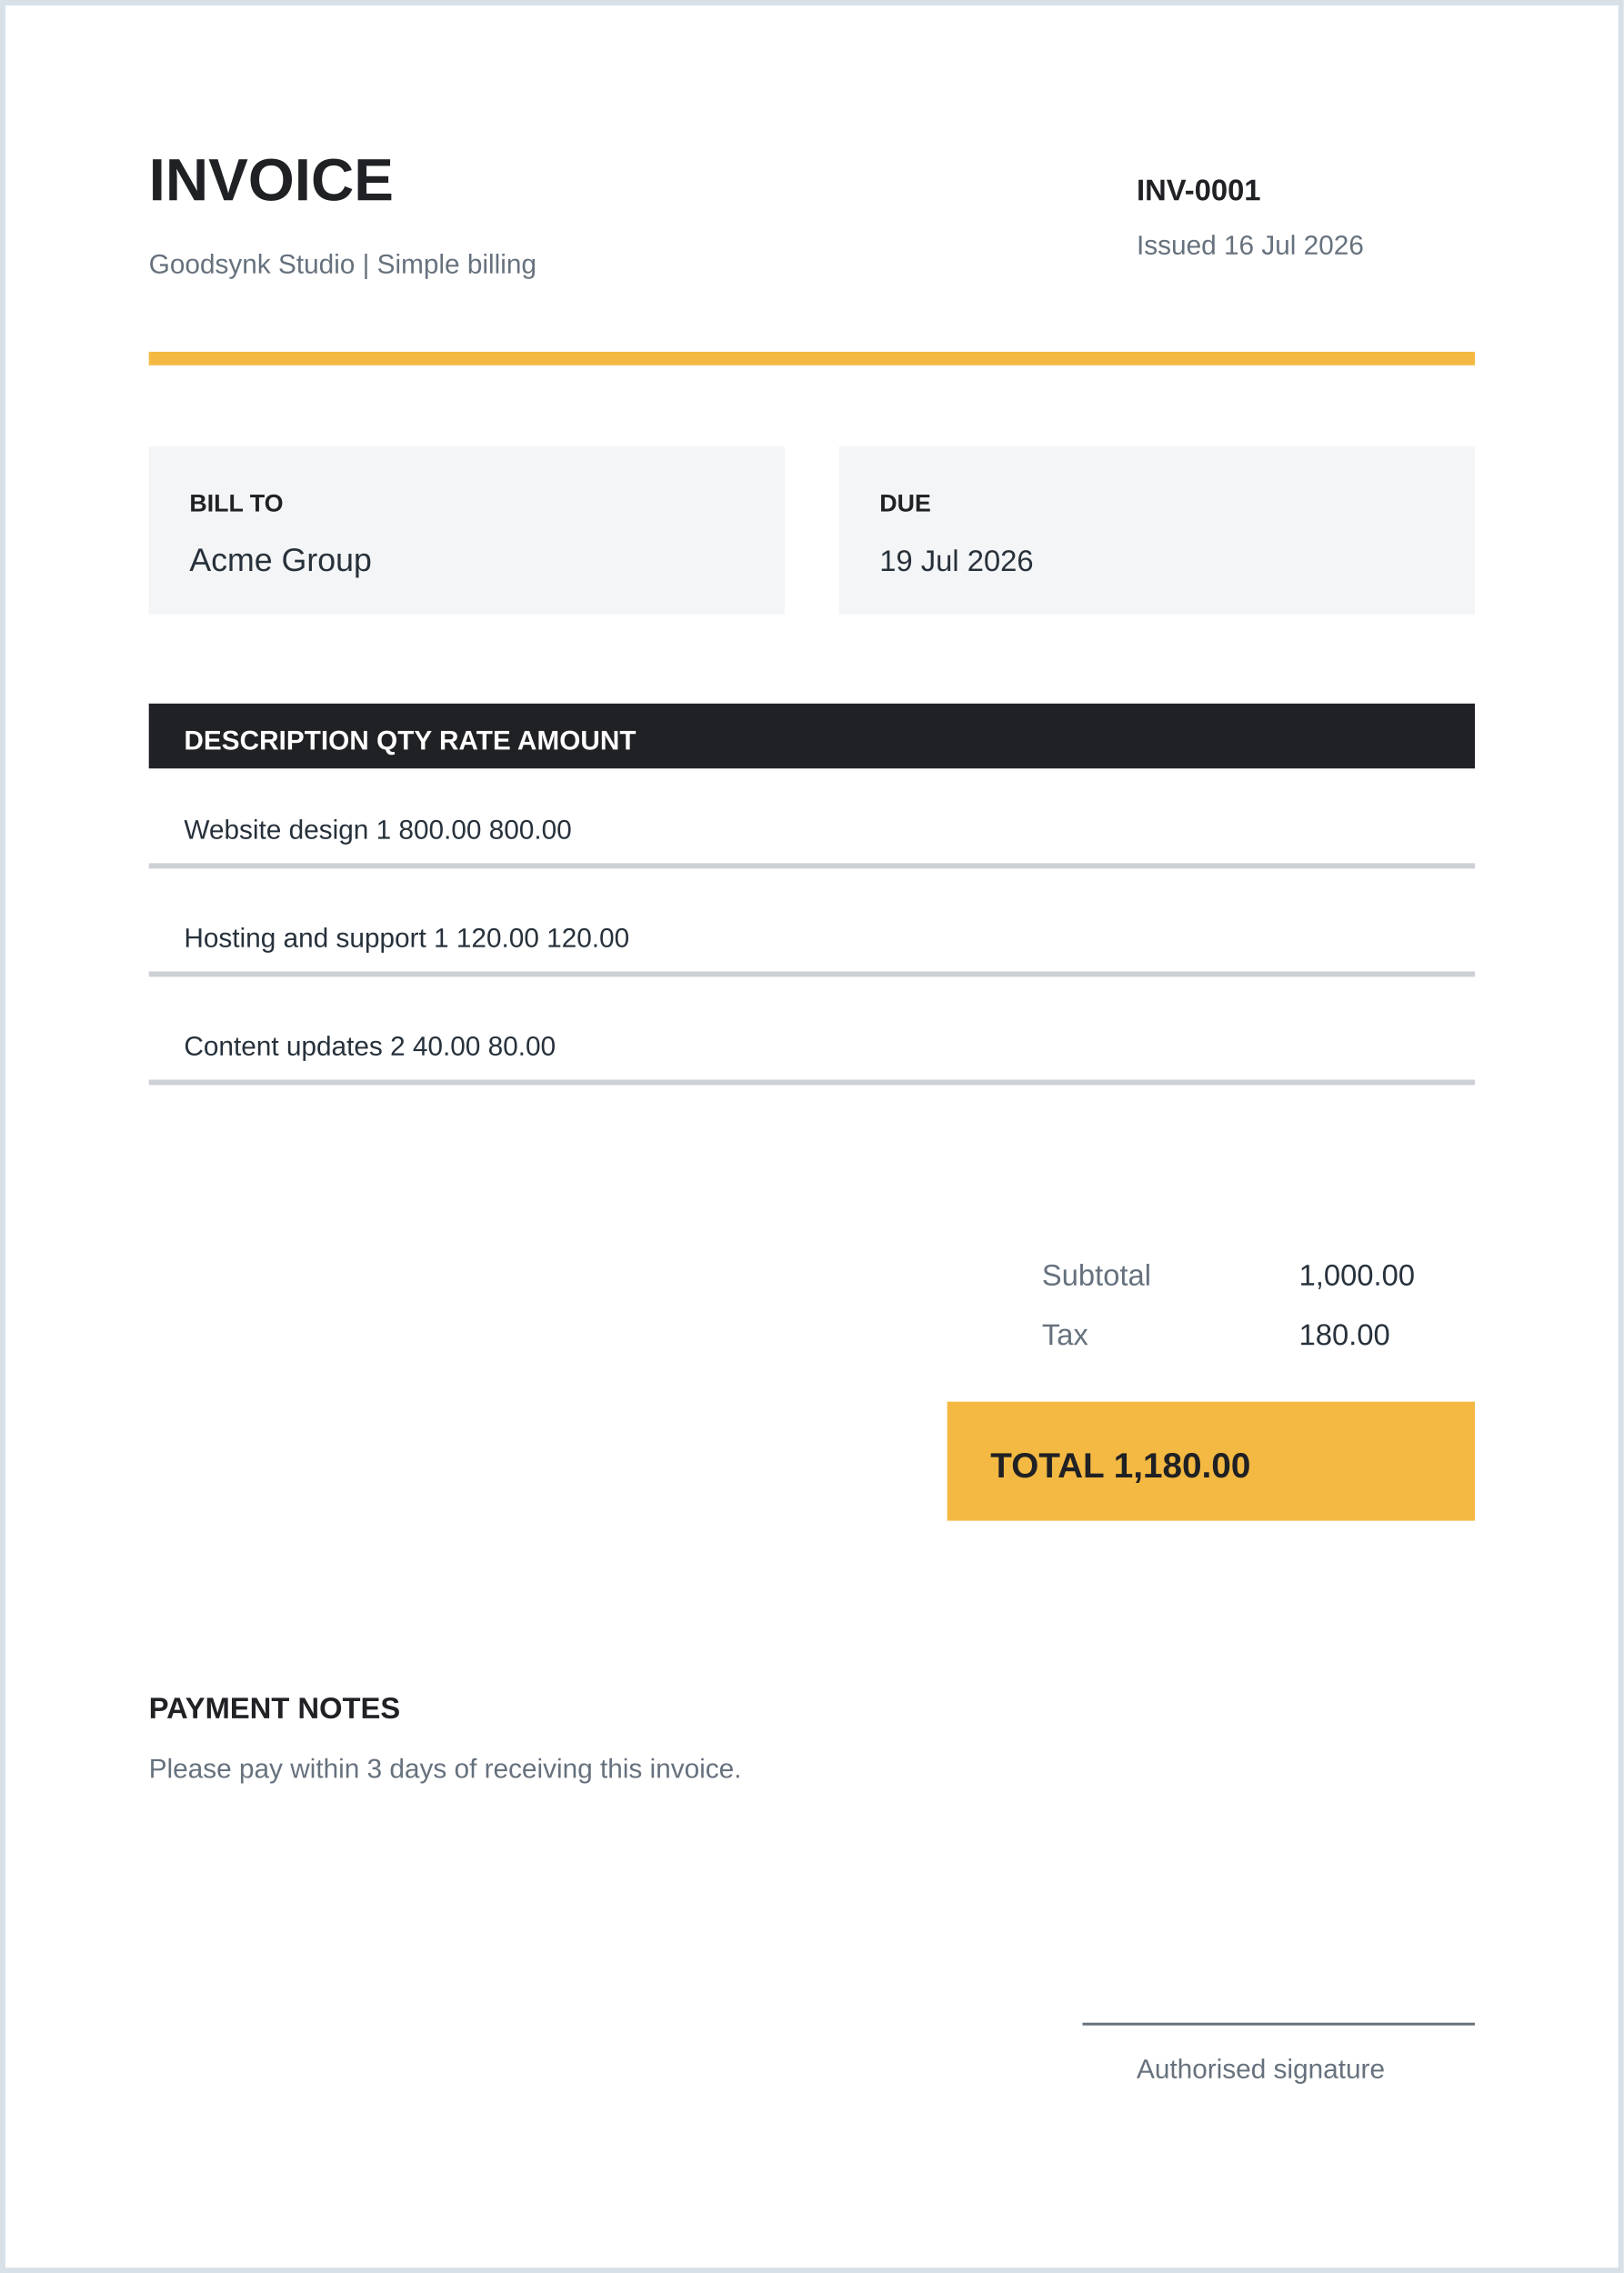
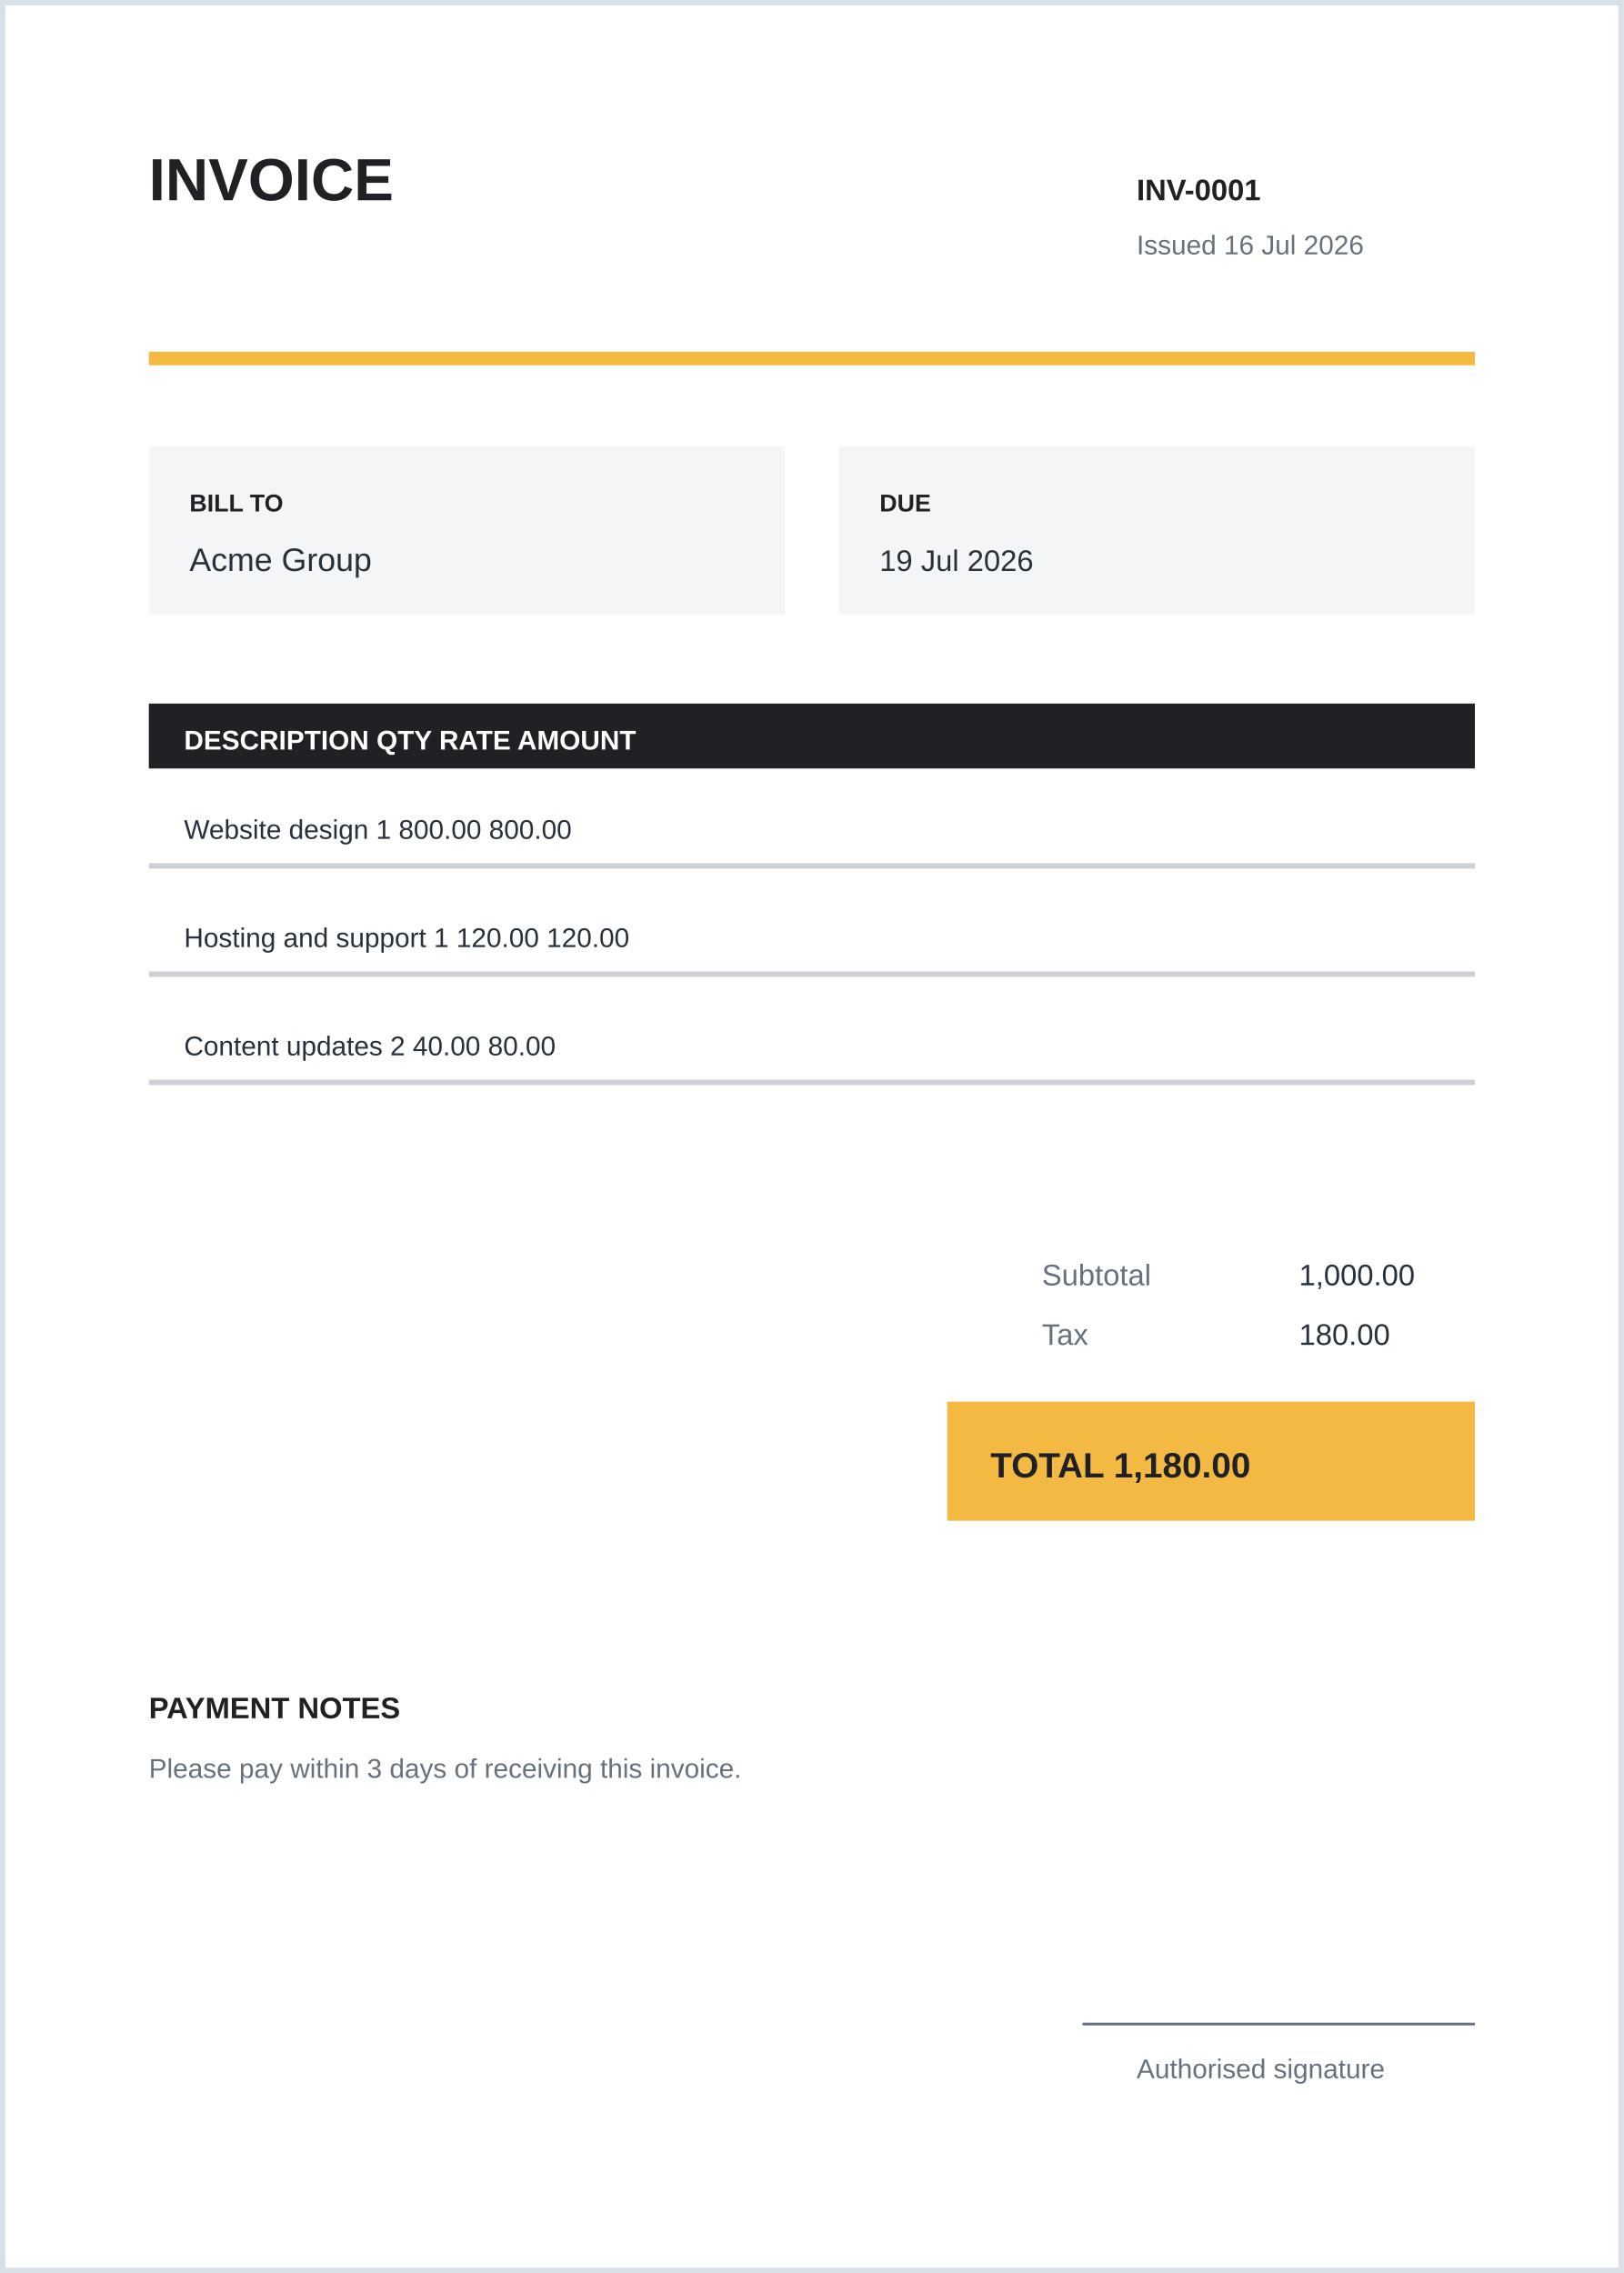
<svg xmlns="http://www.w3.org/2000/svg" viewBox="0 0 600 840">
  <rect width="600" height="840" fill="#fff" />
  <rect x="1" y="1" width="598" height="838" fill="#fff" stroke="#d9e1e8" stroke-width="2" />
  <text x="55" y="74" fill="#202124" font-family="Arial" font-size="22" font-weight="700">INVOICE</text>
-   <text x="55" y="101" fill="#66717d" font-family="Arial" font-size="10">Goodsynk Studio | Simple billing</text>
  <text x="420" y="74" fill="#202124" font-family="Arial" font-size="11" font-weight="700">INV-0001</text>
  <text x="420" y="94" fill="#66717d" font-family="Arial" font-size="10">Issued 16 Jul 2026</text>
  <rect x="55" y="130" width="490" height="5" fill="#f4b942" />
  <rect x="55" y="165" width="235" height="62" fill="#f4f5f6" />
  <rect x="310" y="165" width="235" height="62" fill="#f4f5f6" />
  <text x="70" y="189" fill="#202124" font-family="Arial" font-size="9" font-weight="700">BILL TO</text>
  <text x="70" y="211" fill="#27313b" font-family="Arial" font-size="12">Acme Group</text>
  <text x="325" y="189" fill="#202124" font-family="Arial" font-size="9" font-weight="700">DUE</text>
  <text x="325" y="211" fill="#27313b" font-family="Arial" font-size="11">19 Jul 2026</text>
  <rect x="55" y="260" width="490" height="24" fill="#202124" />
  <text x="68" y="277" fill="#fff" font-family="Arial" font-size="10" font-weight="700">DESCRIPTION                 QTY       RATE        AMOUNT</text>
  <path d="M55 320h490M55 360h490M55 400h490" stroke="#cdd1d5" stroke-width="2" />
  <text x="68" y="310" fill="#27313b" font-family="Arial" font-size="10">Website design                  1       800.00       800.00</text>
  <text x="68" y="350" fill="#27313b" font-family="Arial" font-size="10">Hosting and support             1       120.00       120.00</text>
  <text x="68" y="390" fill="#27313b" font-family="Arial" font-size="10">Content updates                 2        40.00        80.00</text>
  <text x="385" y="475" fill="#66717d" font-family="Arial" font-size="11">Subtotal</text>
  <text x="480" y="475" fill="#27313b" font-family="Arial" font-size="11">1,000.00</text>
  <text x="385" y="497" fill="#66717d" font-family="Arial" font-size="11">Tax</text>
  <text x="480" y="497" fill="#27313b" font-family="Arial" font-size="11">180.00</text>
  <rect x="350" y="518" width="195" height="44" fill="#f4b942" />
  <text x="366" y="546" fill="#202124" font-family="Arial" font-size="13" font-weight="700">TOTAL  1,180.00</text>
  <text x="55" y="635" fill="#202124" font-family="Arial" font-size="11" font-weight="700">PAYMENT NOTES</text>
  <text x="55" y="657" fill="#66717d" font-family="Arial" font-size="10">Please pay within 3 days of receiving this invoice.</text>
  <path d="M400 748h145" stroke="#66717d" />
  <text x="420" y="768" fill="#66717d" font-family="Arial" font-size="10">Authorised signature</text>
</svg>
